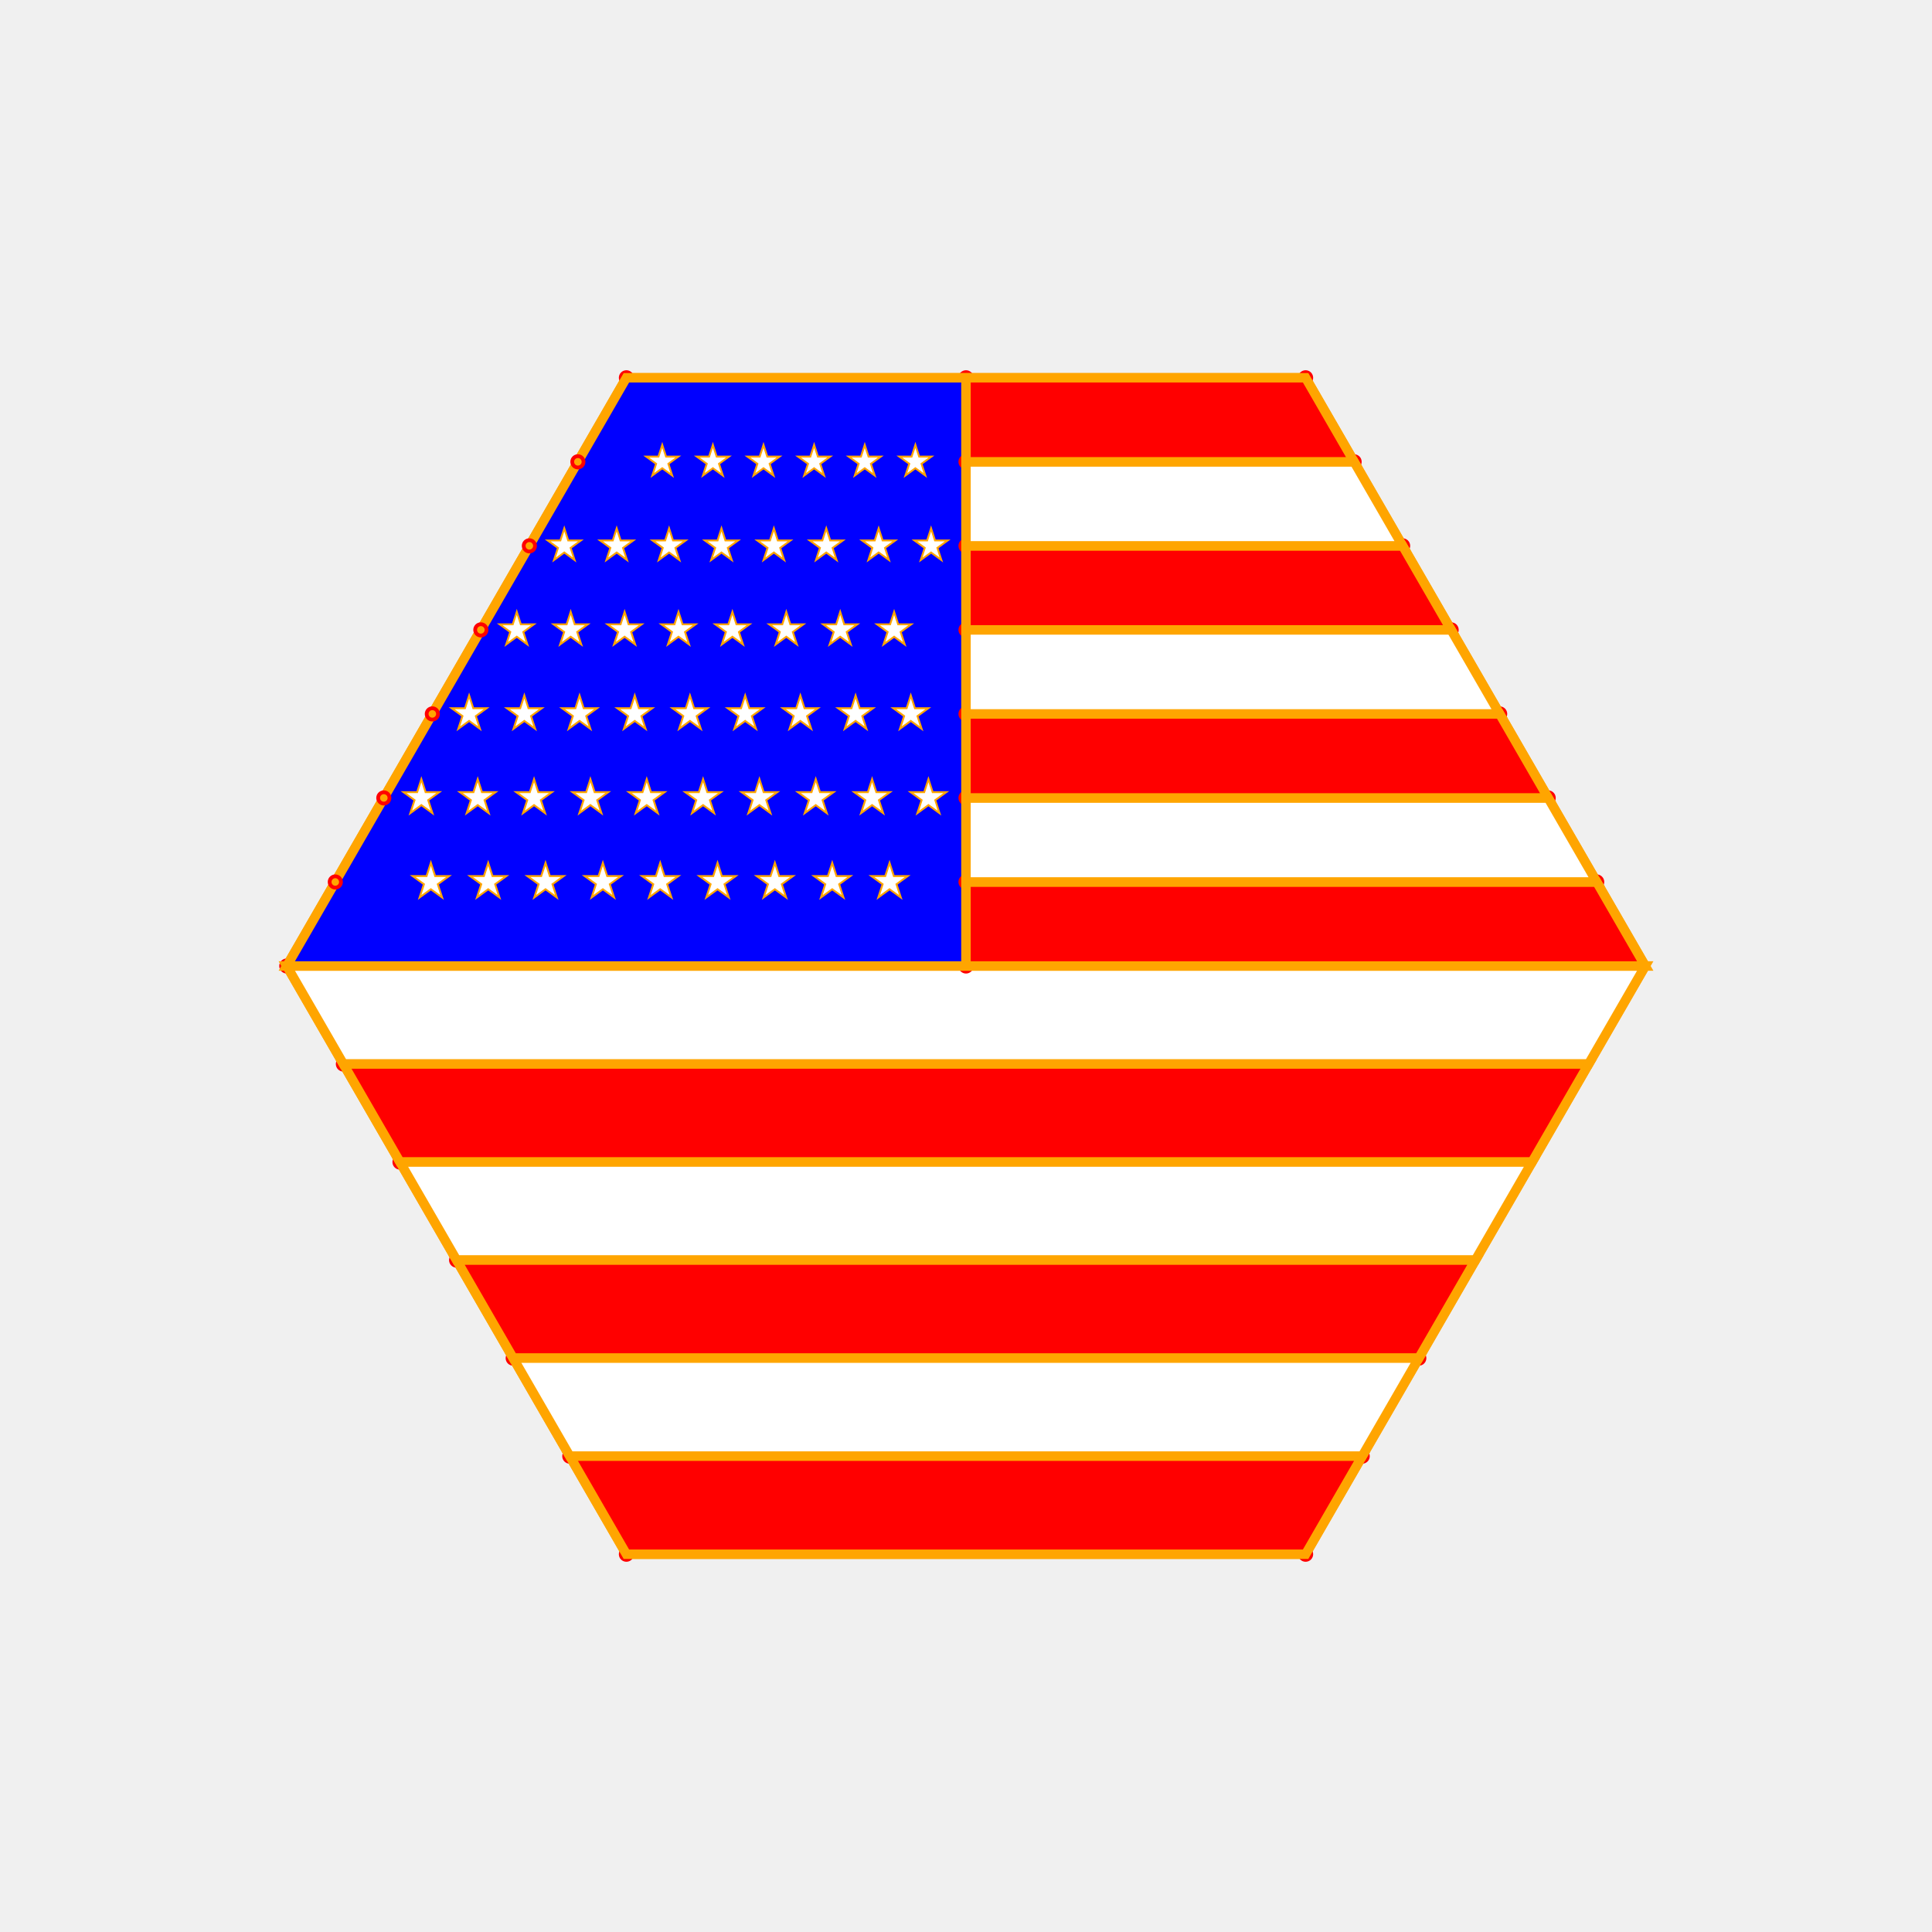
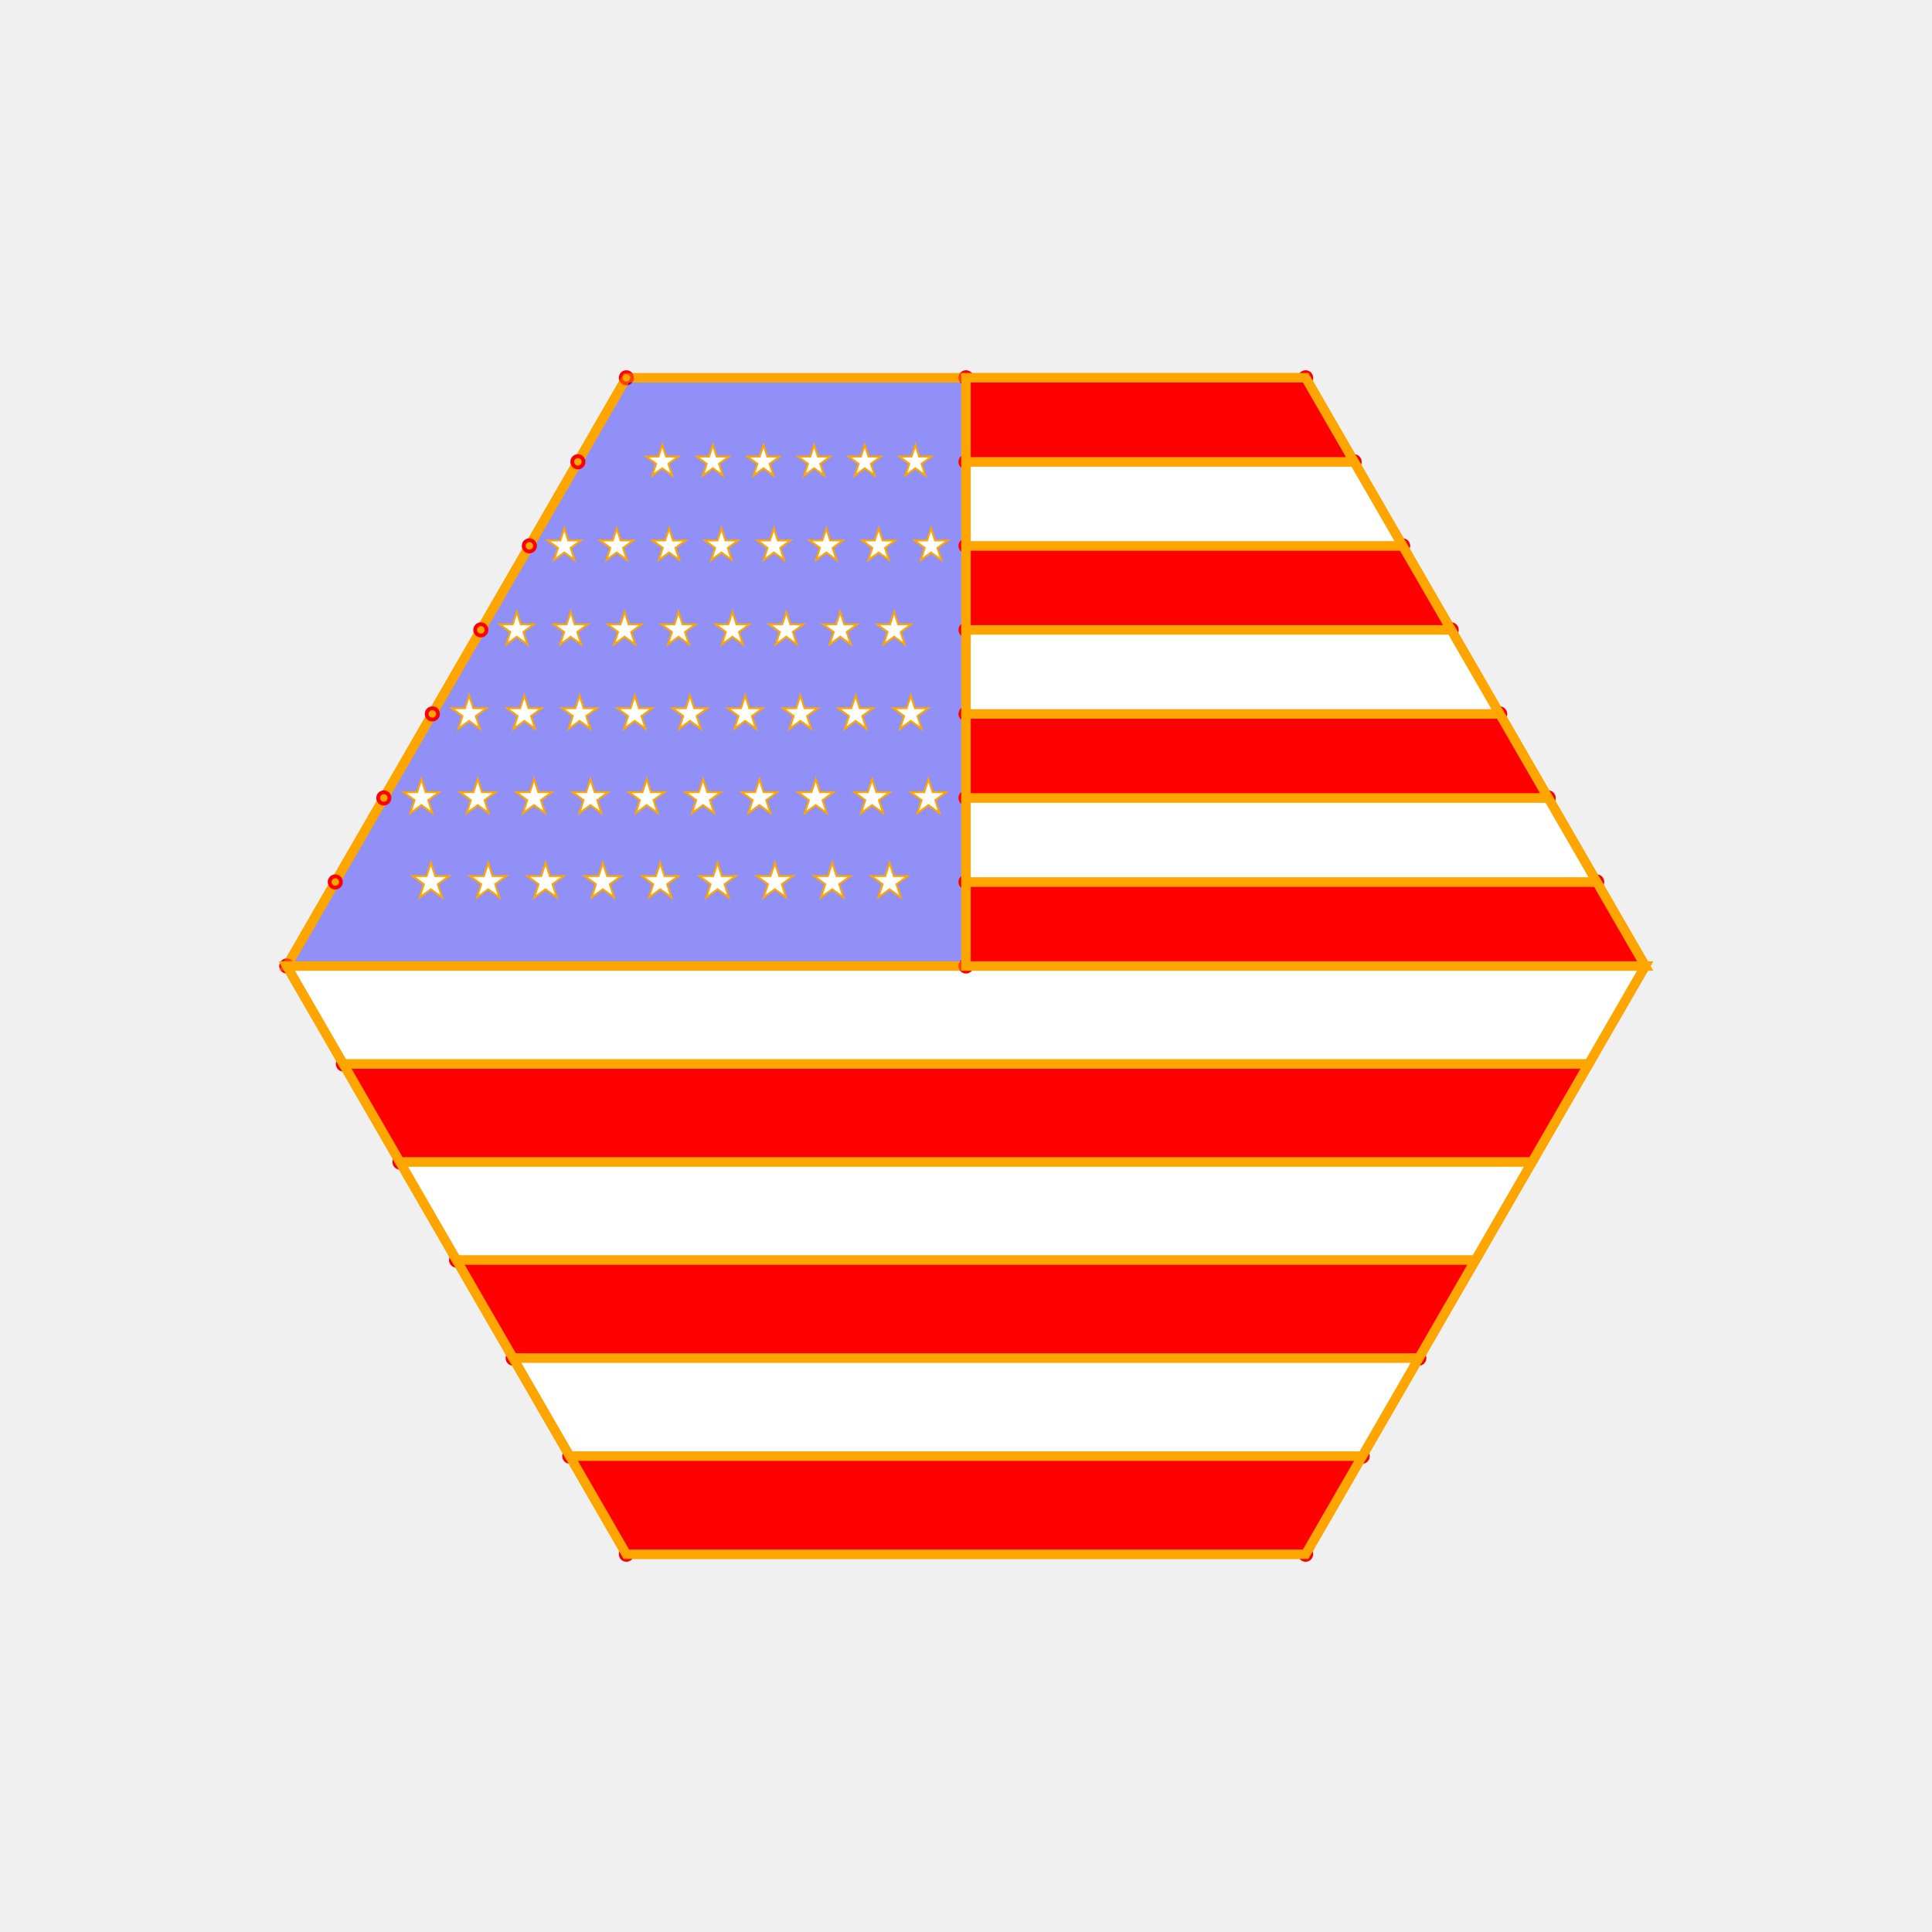
<svg xmlns="http://www.w3.org/2000/svg" width="1024" height="1024" desc="Created by KTab" version="1.2">
-   <path stroke="orange" stroke-width="5" fill="none" d="M 692.0 200.231 L 332.0 200.231 L 152.0 512.0 L 332.0 823.769 L 692.0 823.769 L 872.0 512.0 Z" />
+   <path stroke="orange" stroke-width="5" fill="none" opacity="1.0" d="M 692.0 200.231 L 332.0 200.231 L 152.0 512.0 L 332.0 823.769 L 692.0 823.769 L 872.0 512.0 Z" />
  <circle cx="152.0" cy="512.0" r="3" fill="none" stroke="red" stroke-width="2" />
  <circle cx="692.0" cy="823.769" r="3" fill="none" stroke="red" stroke-width="2" />
  <circle cx="332.0" cy="823.769" r="3" fill="none" stroke="red" stroke-width="2" />
  <circle cx="722" cy="771.808" r="3" fill="none" stroke="red" stroke-width="2" />
  <circle cx="752" cy="719.846" r="3" fill="none" stroke="red" stroke-width="2" />
  <circle cx="302" cy="771.808" r="3" fill="none" stroke="red" stroke-width="2" />
  <circle cx="272" cy="719.846" r="3" fill="none" stroke="red" stroke-width="2" />
  <circle cx="242" cy="667.885" r="3" fill="none" stroke="red" stroke-width="2" />
  <circle cx="212" cy="615.923" r="3" fill="none" stroke="red" stroke-width="2" />
  <circle cx="182" cy="563.962" r="3" fill="none" stroke="red" stroke-width="2" />
-   <path stroke="orange" stroke-width="5" fill="white" d="M 182 563.962 L 842 563.962 L 872.0 512.0 L 152.0 512.0 Z" />
-   <path stroke="orange" stroke-width="5" fill="red" d="M 212 615.923 L 812.0 615.923 L 842 563.962 L 182 563.962 Z" />
-   <path stroke="orange" stroke-width="5" fill="white" d="M 242 667.885 L 782 667.885 L 812.0 615.923 L 212 615.923 Z" />
-   <path stroke="orange" stroke-width="5" fill="red" d="M 272 719.846 L 752 719.846 L 782 667.885 L 242 667.885 Z" />
-   <path stroke="orange" stroke-width="5" fill="white" d="M 302 771.808 L 722 771.808 L 752 719.846 L 272 719.846 Z" />
-   <path stroke="orange" stroke-width="5" fill="red" d="M 332.0 823.769 L 692.0 823.769 L 722 771.808 L 302 771.808 Z" />
+   <path stroke="orange" stroke-width="5" fill="white" opacity="1.0" d="M 182 563.962 L 842 563.962 L 872.0 512.0 L 152.0 512.0 Z" />
+   <path stroke="orange" stroke-width="5" fill="red" opacity="1.0" d="M 212 615.923 L 812.0 615.923 L 842 563.962 L 182 563.962 Z" />
+   <path stroke="orange" stroke-width="5" fill="white" opacity="1.0" d="M 242 667.885 L 782 667.885 L 812.0 615.923 L 212 615.923 Z" />
+   <path stroke="orange" stroke-width="5" fill="red" opacity="1.0" d="M 272 719.846 L 752 719.846 L 782 667.885 L 242 667.885 Z" />
+   <path stroke="orange" stroke-width="5" fill="white" opacity="1.0" d="M 302 771.808 L 722 771.808 L 752 719.846 L 272 719.846 Z" />
+   <path stroke="orange" stroke-width="5" fill="red" opacity="1.0" d="M 332.0 823.769 L 692.0 823.769 L 722 771.808 L 302 771.808 Z" />
  <circle cx="692.0" cy="200.231" r="3" fill="none" stroke="red" stroke-width="2" />
  <circle cx="717.714" cy="244.769" r="3" fill="none" stroke="red" stroke-width="2" />
  <circle cx="743.429" cy="289.308" r="3" fill="none" stroke="red" stroke-width="2" />
  <circle cx="769.143" cy="333.846" r="3" fill="none" stroke="red" stroke-width="2" />
  <circle cx="794.857" cy="378.385" r="3" fill="none" stroke="red" stroke-width="2" />
  <circle cx="820.571" cy="422.923" r="3" fill="none" stroke="red" stroke-width="2" />
  <circle cx="846.286" cy="467.462" r="3" fill="none" stroke="red" stroke-width="2" />
  <circle cx="332.0" cy="200.231" r="3" fill="none" stroke="red" stroke-width="2" />
  <circle cx="512.0" cy="512.0" r="3" fill="none" stroke="red" stroke-width="2" />
  <circle cx="512.0" cy="200.231" r="3" fill="none" stroke="red" stroke-width="2" />
-   <path stroke="orange" stroke-width="5" fill="blue" d="M 512.0 512.0 L 512.0 200.231 L 332.0 200.231 L 152.0 512.0 Z" />
+   <path stroke="orange" stroke-width="5" fill="blue" opacity="0.4" d="M 512.0 512.0 L 512.0 200.231 L 332.0 200.231 L 152.0 512.0 Z" />
  <circle cx="512.0" cy="244.769" r="3" fill="none" stroke="red" stroke-width="2" />
  <circle cx="512.0" cy="289.308" r="3" fill="none" stroke="red" stroke-width="2" />
  <circle cx="512.0" cy="333.846" r="3" fill="none" stroke="red" stroke-width="2" />
  <circle cx="512.0" cy="378.385" r="3" fill="none" stroke="red" stroke-width="2" />
  <circle cx="512" cy="422.923" r="3" fill="none" stroke="red" stroke-width="2" />
  <circle cx="512" cy="467.462" r="3" fill="none" stroke="red" stroke-width="2" />
-   <path stroke="orange" stroke-width="5" fill="red" d="M 872.0 512.0 L 846.286 467.462 L 512 467.462 L 512.0 512.0 Z" />
-   <path stroke="orange" stroke-width="5" fill="white" d="M 846.286 467.462 L 820.571 422.923 L 512 422.923 L 512 467.462 Z" />
-   <path stroke="orange" stroke-width="5" fill="red" d="M 820.571 422.923 L 794.857 378.385 L 512.0 378.385 L 512 422.923 Z" />
-   <path stroke="orange" stroke-width="5" fill="white" d="M 794.857 378.385 L 769.143 333.846 L 512.0 333.846 L 512.0 378.385 Z" />
-   <path stroke="orange" stroke-width="5" fill="red" d="M 769.143 333.846 L 743.429 289.308 L 512.0 289.308 L 512.0 333.846 Z" />
-   <path stroke="orange" stroke-width="5" fill="white" d="M 743.429 289.308 L 717.714 244.769 L 512.0 244.769 L 512.0 289.308 Z" />
-   <path stroke="orange" stroke-width="5" fill="red" d="M 717.714 244.769 L 692.0 200.231 L 512.0 200.231 L 512.0 244.769 Z" />
+   <path stroke="orange" stroke-width="5" fill="red" opacity="1.0" d="M 872.0 512.0 L 846.286 467.462 L 512 467.462 L 512.0 512.0 Z" />
+   <path stroke="orange" stroke-width="5" fill="white" opacity="1.0" d="M 846.286 467.462 L 820.571 422.923 L 512 422.923 L 512 467.462 Z" />
+   <path stroke="orange" stroke-width="5" fill="red" opacity="1.0" d="M 820.571 422.923 L 794.857 378.385 L 512.0 378.385 L 512 422.923 Z" />
+   <path stroke="orange" stroke-width="5" fill="white" opacity="1.0" d="M 794.857 378.385 L 769.143 333.846 L 512.0 333.846 L 512.0 378.385 Z" />
+   <path stroke="orange" stroke-width="5" fill="red" opacity="1.0" d="M 769.143 333.846 L 743.429 289.308 L 512.0 289.308 L 512.0 333.846 Z" />
+   <path stroke="orange" stroke-width="5" fill="white" opacity="1.0" d="M 743.429 289.308 L 717.714 244.769 L 512.0 244.769 L 512.0 289.308 Z" />
+   <path stroke="orange" stroke-width="5" fill="red" opacity="1.0" d="M 717.714 244.769 L 692.0 200.231 L 512.0 200.231 L 512.0 244.769 Z" />
  <circle cx="306.286" cy="244.769" r="3" fill="none" stroke="red" stroke-width="2" />
  <circle cx="280.571" cy="289.308" r="3" fill="none" stroke="red" stroke-width="2" />
  <circle cx="254.857" cy="333.846" r="3" fill="none" stroke="red" stroke-width="2" />
  <circle cx="229.143" cy="378.385" r="3" fill="none" stroke="red" stroke-width="2" />
  <circle cx="203.429" cy="422.923" r="3" fill="none" stroke="red" stroke-width="2" />
  <circle cx="177.714" cy="467.462" r="3" fill="none" stroke="red" stroke-width="2" />
-   <path stroke="orange" stroke-width="1" fill="white" d="M 228.364 457.332 L 226.089 464.331 L 218.73 464.331 L 224.684 468.657 L 222.409 475.657 L 228.364 471.331 L 234.318 475.657 L 232.044 468.657 L 237.998 464.331 L 230.638 464.331 Z" />
-   <path stroke="orange" stroke-width="1" fill="white" d="M 258.753 457.332 L 256.479 464.331 L 249.119 464.331 L 255.073 468.657 L 252.799 475.657 L 258.753 471.331 L 264.707 475.657 L 262.433 468.657 L 268.387 464.331 L 261.028 464.331 Z" />
-   <path stroke="orange" stroke-width="1" fill="white" d="M 289.143 457.332 L 286.869 464.331 L 279.509 464.331 L 285.463 468.657 L 283.189 475.657 L 289.143 471.331 L 295.097 475.657 L 292.823 468.657 L 298.777 464.331 L 291.417 464.331 Z" />
-   <path stroke="orange" stroke-width="1" fill="white" d="M 319.532 457.332 L 317.258 464.331 L 309.898 464.331 L 315.853 468.657 L 313.578 475.657 L 319.532 471.331 L 325.487 475.657 L 323.212 468.657 L 329.167 464.331 L 321.807 464.331 Z" />
-   <path stroke="orange" stroke-width="1" fill="white" d="M 349.922 457.332 L 347.648 464.331 L 340.288 464.331 L 346.242 468.657 L 343.968 475.657 L 349.922 471.331 L 355.876 475.657 L 353.602 468.657 L 359.556 464.331 L 352.196 464.331 Z" />
-   <path stroke="orange" stroke-width="1" fill="white" d="M 380.312 457.332 L 378.037 464.331 L 370.678 464.331 L 376.632 468.657 L 374.358 475.657 L 380.312 471.331 L 386.266 475.657 L 383.992 468.657 L 389.946 464.331 L 382.586 464.331 Z" />
-   <path stroke="orange" stroke-width="1" fill="white" d="M 410.701 457.332 L 408.427 464.331 L 401.067 464.331 L 407.021 468.657 L 404.747 475.657 L 410.701 471.331 L 416.655 475.657 L 414.381 468.657 L 420.335 464.331 L 412.976 464.331 Z" />
-   <path stroke="orange" stroke-width="1" fill="white" d="M 441.091 457.332 L 438.817 464.331 L 431.457 464.331 L 437.411 468.657 L 435.137 475.657 L 441.091 471.331 L 447.045 475.657 L 444.771 468.657 L 450.725 464.331 L 443.365 464.331 Z" />
-   <path stroke="orange" stroke-width="1" fill="white" d="M 471.481 457.332 L 469.206 464.331 L 461.846 464.331 L 467.801 468.657 L 465.526 475.657 L 471.481 471.331 L 477.435 475.657 L 475.16 468.657 L 481.115 464.331 L 473.755 464.331 Z" />
-   <path stroke="orange" stroke-width="1" fill="white" d="M 223.336 412.969 L 221.102 419.847 L 213.87 419.847 L 219.72 424.098 L 217.486 430.976 L 223.336 426.725 L 229.187 430.976 L 226.952 424.098 L 232.803 419.847 L 225.571 419.847 Z" />
-   <path stroke="orange" stroke-width="1" fill="white" d="M 253.198 412.969 L 250.963 419.847 L 243.731 419.847 L 249.582 424.098 L 247.347 430.976 L 253.198 426.725 L 259.049 430.976 L 256.814 424.098 L 262.665 419.847 L 255.433 419.847 Z" />
-   <path stroke="orange" stroke-width="1" fill="white" d="M 283.06 412.969 L 280.825 419.847 L 273.593 419.847 L 279.444 424.098 L 277.209 430.976 L 283.06 426.725 L 288.911 430.976 L 286.676 424.098 L 292.527 419.847 L 285.295 419.847 Z" />
-   <path stroke="orange" stroke-width="1" fill="white" d="M 312.922 412.969 L 310.687 419.847 L 303.455 419.847 L 309.306 424.098 L 307.071 430.976 L 312.922 426.725 L 318.772 430.976 L 316.538 424.098 L 322.388 419.847 L 315.156 419.847 Z" />
-   <path stroke="orange" stroke-width="1" fill="white" d="M 342.783 412.969 L 340.549 419.847 L 333.317 419.847 L 339.167 424.098 L 336.933 430.976 L 342.783 426.725 L 348.634 430.976 L 346.399 424.098 L 352.25 419.847 L 345.018 419.847 Z" />
-   <path stroke="orange" stroke-width="1" fill="white" d="M 372.645 412.969 L 370.41 419.847 L 363.178 419.847 L 369.029 424.098 L 366.794 430.976 L 372.645 426.725 L 378.496 430.976 L 376.261 424.098 L 382.112 419.847 L 374.88 419.847 Z" />
-   <path stroke="orange" stroke-width="1" fill="white" d="M 402.507 412.969 L 400.272 419.847 L 393.04 419.847 L 398.891 424.098 L 396.656 430.976 L 402.507 426.725 L 408.358 430.976 L 406.123 424.098 L 411.974 419.847 L 404.742 419.847 Z" />
-   <path stroke="orange" stroke-width="1" fill="white" d="M 432.369 412.969 L 430.134 419.847 L 422.902 419.847 L 428.753 424.098 L 426.518 430.976 L 432.369 426.725 L 438.219 430.976 L 435.985 424.098 L 441.835 419.847 L 434.603 419.847 Z" />
-   <path stroke="orange" stroke-width="1" fill="white" d="M 462.23 412.969 L 459.996 419.847 L 452.764 419.847 L 458.614 424.098 L 456.38 430.976 L 462.23 426.725 L 468.081 430.976 L 465.846 424.098 L 471.697 419.847 L 464.465 419.847 Z" />
-   <path stroke="orange" stroke-width="1" fill="white" d="M 492.092 412.969 L 489.857 419.847 L 482.625 419.847 L 488.476 424.098 L 486.241 430.976 L 492.092 426.725 L 497.943 430.976 L 495.708 424.098 L 501.559 419.847 L 494.327 419.847 Z" />
-   <path stroke="orange" stroke-width="1" fill="white" d="M 248.65 368.631 L 246.46 375.371 L 239.374 375.371 L 245.107 379.536 L 242.917 386.276 L 248.65 382.11 L 254.383 386.276 L 252.193 379.536 L 257.927 375.371 L 250.84 375.371 Z" />
-   <path stroke="orange" stroke-width="1" fill="white" d="M 277.911 368.631 L 275.721 375.371 L 268.635 375.371 L 274.368 379.536 L 272.178 386.276 L 277.911 382.11 L 283.644 386.276 L 281.455 379.536 L 287.188 375.371 L 280.101 375.371 Z" />
-   <path stroke="orange" stroke-width="1" fill="white" d="M 307.172 368.631 L 304.983 375.371 L 297.896 375.371 L 303.629 379.536 L 301.439 386.276 L 307.172 382.11 L 312.905 386.276 L 310.716 379.536 L 316.449 375.371 L 309.362 375.371 Z" />
-   <path stroke="orange" stroke-width="1" fill="white" d="M 336.433 368.631 L 334.244 375.371 L 327.157 375.371 L 332.89 379.536 L 330.7 386.276 L 336.433 382.11 L 342.167 386.276 L 339.977 379.536 L 345.71 375.371 L 338.623 375.371 Z" />
-   <path stroke="orange" stroke-width="1" fill="white" d="M 365.695 368.631 L 363.505 375.371 L 356.418 375.371 L 362.151 379.536 L 359.962 386.276 L 365.695 382.11 L 371.428 386.276 L 369.238 379.536 L 374.971 375.371 L 367.884 375.371 Z" />
-   <path stroke="orange" stroke-width="1" fill="white" d="M 394.956 368.631 L 392.766 375.371 L 385.679 375.371 L 391.412 379.536 L 389.223 386.276 L 394.956 382.11 L 400.689 386.276 L 398.499 379.536 L 404.232 375.371 L 397.146 375.371 Z" />
-   <path stroke="orange" stroke-width="1" fill="white" d="M 424.217 368.631 L 422.027 375.371 L 414.94 375.371 L 420.674 379.536 L 418.484 386.276 L 424.217 382.11 L 429.95 386.276 L 427.76 379.536 L 433.493 375.371 L 426.407 375.371 Z" />
-   <path stroke="orange" stroke-width="1" fill="white" d="M 453.478 368.631 L 451.288 375.371 L 444.202 375.371 L 449.935 379.536 L 447.745 386.276 L 453.478 382.11 L 459.211 386.276 L 457.021 379.536 L 462.754 375.371 L 455.668 375.371 Z" />
-   <path stroke="orange" stroke-width="1" fill="white" d="M 482.739 368.631 L 480.549 375.371 L 473.463 375.371 L 479.196 379.536 L 477.006 386.276 L 482.739 382.11 L 488.472 386.276 L 486.282 379.536 L 492.015 375.371 L 484.929 375.371 Z" />
-   <path stroke="orange" stroke-width="1" fill="white" d="M 273.905 324.322 L 271.767 330.903 L 264.847 330.903 L 270.445 334.97 L 268.307 341.551 L 273.905 337.484 L 279.503 341.551 L 277.364 334.97 L 282.962 330.903 L 276.043 330.903 Z" />
-   <path stroke="orange" stroke-width="1" fill="white" d="M 302.476 324.322 L 300.338 330.903 L 293.419 330.903 L 299.016 334.97 L 296.878 341.551 L 302.476 337.484 L 308.074 341.551 L 305.936 334.97 L 311.534 330.903 L 304.614 330.903 Z" />
-   <path stroke="orange" stroke-width="1" fill="white" d="M 331.048 324.322 L 328.909 330.903 L 321.99 330.903 L 327.588 334.97 L 325.45 341.551 L 331.048 337.484 L 336.646 341.551 L 334.507 334.97 L 340.105 330.903 L 333.186 330.903 Z" />
-   <path stroke="orange" stroke-width="1" fill="white" d="M 359.619 324.322 L 357.481 330.903 L 350.561 330.903 L 356.159 334.97 L 354.021 341.551 L 359.619 337.484 L 365.217 341.551 L 363.079 334.97 L 368.677 330.903 L 361.757 330.903 Z" />
-   <path stroke="orange" stroke-width="1" fill="white" d="M 388.19 324.322 L 386.052 330.903 L 379.133 330.903 L 384.731 334.97 L 382.593 341.551 L 388.19 337.484 L 393.788 341.551 L 391.65 334.97 L 397.248 330.903 L 390.329 330.903 Z" />
-   <path stroke="orange" stroke-width="1" fill="white" d="M 416.762 324.322 L 414.624 330.903 L 407.704 330.903 L 413.302 334.97 L 411.164 341.551 L 416.762 337.484 L 422.36 341.551 L 420.222 334.97 L 425.82 330.903 L 418.9 330.903 Z" />
-   <path stroke="orange" stroke-width="1" fill="white" d="M 445.333 324.322 L 443.195 330.903 L 436.276 330.903 L 441.874 334.97 L 439.735 341.551 L 445.333 337.484 L 450.931 341.551 L 448.793 334.97 L 454.391 330.903 L 447.472 330.903 Z" />
-   <path stroke="orange" stroke-width="1" fill="white" d="M 473.905 324.322 L 471.767 330.903 L 464.847 330.903 L 470.445 334.97 L 468.307 341.551 L 473.905 337.484 L 479.503 341.551 L 477.364 334.97 L 482.962 330.903 L 476.043 330.903 Z" />
-   <path stroke="orange" stroke-width="1" fill="white" d="M 299.086 280.051 L 297.007 286.447 L 290.282 286.447 L 295.723 290.4 L 293.645 296.797 L 299.086 292.844 L 304.527 296.797 L 302.449 290.4 L 307.89 286.447 L 301.164 286.447 Z" />
-   <path stroke="orange" stroke-width="1" fill="white" d="M 326.857 280.051 L 324.779 286.447 L 318.053 286.447 L 323.494 290.4 L 321.416 296.797 L 326.857 292.844 L 332.298 296.797 L 330.22 290.4 L 335.661 286.447 L 328.936 286.447 Z" />
-   <path stroke="orange" stroke-width="1" fill="white" d="M 354.629 280.051 L 352.55 286.447 L 345.825 286.447 L 351.266 290.4 L 349.187 296.797 L 354.629 292.844 L 360.07 296.797 L 357.991 290.4 L 363.433 286.447 L 356.707 286.447 Z" />
-   <path stroke="orange" stroke-width="1" fill="white" d="M 382.4 280.051 L 380.322 286.447 L 373.596 286.447 L 379.037 290.4 L 376.959 296.797 L 382.4 292.844 L 387.841 296.797 L 385.763 290.4 L 391.204 286.447 L 384.478 286.447 Z" />
-   <path stroke="orange" stroke-width="1" fill="white" d="M 410.171 280.051 L 408.093 286.447 L 401.367 286.447 L 406.809 290.4 L 404.73 296.797 L 410.171 292.844 L 415.613 296.797 L 413.534 290.4 L 418.975 286.447 L 412.25 286.447 Z" />
-   <path stroke="orange" stroke-width="1" fill="white" d="M 437.943 280.051 L 435.864 286.447 L 429.139 286.447 L 434.58 290.4 L 432.502 296.797 L 437.943 292.844 L 443.384 296.797 L 441.306 290.4 L 446.747 286.447 L 440.021 286.447 Z" />
-   <path stroke="orange" stroke-width="1" fill="white" d="M 465.714 280.051 L 463.636 286.447 L 456.91 286.447 L 462.351 290.4 L 460.273 296.797 L 465.714 292.844 L 471.155 296.797 L 469.077 290.4 L 474.518 286.447 L 467.793 286.447 Z" />
-   <path stroke="orange" stroke-width="1" fill="white" d="M 493.486 280.051 L 491.407 286.447 L 484.682 286.447 L 490.123 290.4 L 488.045 296.797 L 493.486 292.844 L 498.927 296.797 L 496.849 290.4 L 502.29 286.447 L 495.564 286.447 Z" />
-   <path stroke="orange" stroke-width="1" fill="white" d="M 351.006 235.825 L 348.998 242.005 L 342.5 242.005 L 347.757 245.825 L 345.749 252.005 L 351.006 248.186 L 356.263 252.005 L 354.255 245.825 L 359.513 242.005 L 353.014 242.005 Z" />
-   <path stroke="orange" stroke-width="1" fill="white" d="M 377.839 235.825 L 375.83 242.005 L 369.332 242.005 L 374.589 245.825 L 372.581 252.005 L 377.839 248.186 L 383.096 252.005 L 381.088 245.825 L 386.345 242.005 L 379.847 242.005 Z" />
-   <path stroke="orange" stroke-width="1" fill="white" d="M 404.671 235.825 L 402.663 242.005 L 396.164 242.005 L 401.422 245.825 L 399.414 252.005 L 404.671 248.186 L 409.928 252.005 L 407.92 245.825 L 413.177 242.005 L 406.679 242.005 Z" />
-   <path stroke="orange" stroke-width="1" fill="white" d="M 431.503 235.825 L 429.495 242.005 L 422.997 242.005 L 428.254 245.825 L 426.246 252.005 L 431.503 248.186 L 436.76 252.005 L 434.752 245.825 L 440.009 242.005 L 433.511 242.005 Z" />
-   <path stroke="orange" stroke-width="1" fill="white" d="M 458.335 235.825 L 456.327 242.005 L 449.829 242.005 L 455.086 245.825 L 453.078 252.005 L 458.335 248.186 L 463.593 252.005 L 461.585 245.825 L 466.842 242.005 L 460.343 242.005 Z" />
-   <path stroke="orange" stroke-width="1" fill="white" d="M 485.168 235.825 L 483.16 242.005 L 476.661 242.005 L 481.919 245.825 L 479.91 252.005 L 485.168 248.186 L 490.425 252.005 L 488.417 245.825 L 493.674 242.005 L 487.176 242.005 Z" />
+   <path stroke="orange" stroke-width="1" fill="white" opacity="1.0" d="M 228.364 457.332 L 226.089 464.331 L 218.73 464.331 L 224.684 468.657 L 222.409 475.657 L 228.364 471.331 L 234.318 475.657 L 232.044 468.657 L 237.998 464.331 L 230.638 464.331 Z" />
+   <path stroke="orange" stroke-width="1" fill="white" opacity="1.0" d="M 258.753 457.332 L 256.479 464.331 L 249.119 464.331 L 255.073 468.657 L 252.799 475.657 L 258.753 471.331 L 264.707 475.657 L 262.433 468.657 L 268.387 464.331 L 261.028 464.331 Z" />
+   <path stroke="orange" stroke-width="1" fill="white" opacity="1.0" d="M 289.143 457.332 L 286.869 464.331 L 279.509 464.331 L 285.463 468.657 L 283.189 475.657 L 289.143 471.331 L 295.097 475.657 L 292.823 468.657 L 298.777 464.331 L 291.417 464.331 Z" />
+   <path stroke="orange" stroke-width="1" fill="white" opacity="1.0" d="M 319.532 457.332 L 317.258 464.331 L 309.898 464.331 L 315.853 468.657 L 313.578 475.657 L 319.532 471.331 L 325.487 475.657 L 323.212 468.657 L 329.167 464.331 L 321.807 464.331 Z" />
+   <path stroke="orange" stroke-width="1" fill="white" opacity="1.0" d="M 349.922 457.332 L 347.648 464.331 L 340.288 464.331 L 346.242 468.657 L 343.968 475.657 L 349.922 471.331 L 355.876 475.657 L 353.602 468.657 L 359.556 464.331 L 352.196 464.331 Z" />
+   <path stroke="orange" stroke-width="1" fill="white" opacity="1.0" d="M 380.312 457.332 L 378.037 464.331 L 370.678 464.331 L 376.632 468.657 L 374.358 475.657 L 380.312 471.331 L 386.266 475.657 L 383.992 468.657 L 389.946 464.331 L 382.586 464.331 Z" />
+   <path stroke="orange" stroke-width="1" fill="white" opacity="1.0" d="M 410.701 457.332 L 408.427 464.331 L 401.067 464.331 L 407.021 468.657 L 404.747 475.657 L 410.701 471.331 L 416.655 475.657 L 414.381 468.657 L 420.335 464.331 L 412.976 464.331 Z" />
+   <path stroke="orange" stroke-width="1" fill="white" opacity="1.0" d="M 441.091 457.332 L 438.817 464.331 L 431.457 464.331 L 437.411 468.657 L 435.137 475.657 L 441.091 471.331 L 447.045 475.657 L 444.771 468.657 L 450.725 464.331 L 443.365 464.331 Z" />
+   <path stroke="orange" stroke-width="1" fill="white" opacity="1.0" d="M 471.481 457.332 L 469.206 464.331 L 461.846 464.331 L 467.801 468.657 L 465.526 475.657 L 471.481 471.331 L 477.435 475.657 L 475.16 468.657 L 481.115 464.331 L 473.755 464.331 Z" />
+   <path stroke="orange" stroke-width="1" fill="white" opacity="1.0" d="M 223.336 412.969 L 221.102 419.847 L 213.87 419.847 L 219.72 424.098 L 217.486 430.976 L 223.336 426.725 L 229.187 430.976 L 226.952 424.098 L 232.803 419.847 L 225.571 419.847 Z" />
+   <path stroke="orange" stroke-width="1" fill="white" opacity="1.0" d="M 253.198 412.969 L 250.963 419.847 L 243.731 419.847 L 249.582 424.098 L 247.347 430.976 L 253.198 426.725 L 259.049 430.976 L 256.814 424.098 L 262.665 419.847 L 255.433 419.847 Z" />
+   <path stroke="orange" stroke-width="1" fill="white" opacity="1.0" d="M 283.06 412.969 L 280.825 419.847 L 273.593 419.847 L 279.444 424.098 L 277.209 430.976 L 283.06 426.725 L 288.911 430.976 L 286.676 424.098 L 292.527 419.847 L 285.295 419.847 Z" />
+   <path stroke="orange" stroke-width="1" fill="white" opacity="1.0" d="M 312.922 412.969 L 310.687 419.847 L 303.455 419.847 L 309.306 424.098 L 307.071 430.976 L 312.922 426.725 L 318.772 430.976 L 316.538 424.098 L 322.388 419.847 L 315.156 419.847 Z" />
+   <path stroke="orange" stroke-width="1" fill="white" opacity="1.0" d="M 342.783 412.969 L 340.549 419.847 L 333.317 419.847 L 339.167 424.098 L 336.933 430.976 L 342.783 426.725 L 348.634 430.976 L 346.399 424.098 L 352.25 419.847 L 345.018 419.847 Z" />
+   <path stroke="orange" stroke-width="1" fill="white" opacity="1.0" d="M 372.645 412.969 L 370.41 419.847 L 363.178 419.847 L 369.029 424.098 L 366.794 430.976 L 372.645 426.725 L 378.496 430.976 L 376.261 424.098 L 382.112 419.847 L 374.88 419.847 Z" />
+   <path stroke="orange" stroke-width="1" fill="white" opacity="1.0" d="M 402.507 412.969 L 400.272 419.847 L 393.04 419.847 L 398.891 424.098 L 396.656 430.976 L 402.507 426.725 L 408.358 430.976 L 406.123 424.098 L 411.974 419.847 L 404.742 419.847 Z" />
+   <path stroke="orange" stroke-width="1" fill="white" opacity="1.0" d="M 432.369 412.969 L 430.134 419.847 L 422.902 419.847 L 428.753 424.098 L 426.518 430.976 L 432.369 426.725 L 438.219 430.976 L 435.985 424.098 L 441.835 419.847 L 434.603 419.847 Z" />
+   <path stroke="orange" stroke-width="1" fill="white" opacity="1.0" d="M 462.23 412.969 L 459.996 419.847 L 452.764 419.847 L 458.614 424.098 L 456.38 430.976 L 462.23 426.725 L 468.081 430.976 L 465.846 424.098 L 471.697 419.847 L 464.465 419.847 Z" />
+   <path stroke="orange" stroke-width="1" fill="white" opacity="1.0" d="M 492.092 412.969 L 489.857 419.847 L 482.625 419.847 L 488.476 424.098 L 486.241 430.976 L 492.092 426.725 L 497.943 430.976 L 495.708 424.098 L 501.559 419.847 L 494.327 419.847 Z" />
+   <path stroke="orange" stroke-width="1" fill="white" opacity="1.0" d="M 248.65 368.631 L 246.46 375.371 L 239.374 375.371 L 245.107 379.536 L 242.917 386.276 L 248.65 382.11 L 254.383 386.276 L 252.193 379.536 L 257.927 375.371 L 250.84 375.371 Z" />
+   <path stroke="orange" stroke-width="1" fill="white" opacity="1.0" d="M 277.911 368.631 L 275.721 375.371 L 268.635 375.371 L 274.368 379.536 L 272.178 386.276 L 277.911 382.11 L 283.644 386.276 L 281.455 379.536 L 287.188 375.371 L 280.101 375.371 Z" />
+   <path stroke="orange" stroke-width="1" fill="white" opacity="1.0" d="M 307.172 368.631 L 304.983 375.371 L 297.896 375.371 L 303.629 379.536 L 301.439 386.276 L 307.172 382.11 L 312.905 386.276 L 310.716 379.536 L 316.449 375.371 L 309.362 375.371 Z" />
+   <path stroke="orange" stroke-width="1" fill="white" opacity="1.0" d="M 336.433 368.631 L 334.244 375.371 L 327.157 375.371 L 332.89 379.536 L 330.7 386.276 L 336.433 382.11 L 342.167 386.276 L 339.977 379.536 L 345.71 375.371 L 338.623 375.371 Z" />
+   <path stroke="orange" stroke-width="1" fill="white" opacity="1.0" d="M 365.695 368.631 L 363.505 375.371 L 356.418 375.371 L 362.151 379.536 L 359.962 386.276 L 365.695 382.11 L 371.428 386.276 L 369.238 379.536 L 374.971 375.371 L 367.884 375.371 Z" />
+   <path stroke="orange" stroke-width="1" fill="white" opacity="1.0" d="M 394.956 368.631 L 392.766 375.371 L 385.679 375.371 L 391.412 379.536 L 389.223 386.276 L 394.956 382.11 L 400.689 386.276 L 398.499 379.536 L 404.232 375.371 L 397.146 375.371 Z" />
+   <path stroke="orange" stroke-width="1" fill="white" opacity="1.0" d="M 424.217 368.631 L 422.027 375.371 L 414.94 375.371 L 420.674 379.536 L 418.484 386.276 L 424.217 382.11 L 429.95 386.276 L 427.76 379.536 L 433.493 375.371 L 426.407 375.371 Z" />
+   <path stroke="orange" stroke-width="1" fill="white" opacity="1.0" d="M 453.478 368.631 L 451.288 375.371 L 444.202 375.371 L 449.935 379.536 L 447.745 386.276 L 453.478 382.11 L 459.211 386.276 L 457.021 379.536 L 462.754 375.371 L 455.668 375.371 Z" />
+   <path stroke="orange" stroke-width="1" fill="white" opacity="1.0" d="M 482.739 368.631 L 480.549 375.371 L 473.463 375.371 L 479.196 379.536 L 477.006 386.276 L 482.739 382.11 L 488.472 386.276 L 486.282 379.536 L 492.015 375.371 L 484.929 375.371 Z" />
+   <path stroke="orange" stroke-width="1" fill="white" opacity="1.0" d="M 273.905 324.322 L 271.767 330.903 L 264.847 330.903 L 270.445 334.97 L 268.307 341.551 L 273.905 337.484 L 279.503 341.551 L 277.364 334.97 L 282.962 330.903 L 276.043 330.903 Z" />
+   <path stroke="orange" stroke-width="1" fill="white" opacity="1.0" d="M 302.476 324.322 L 300.338 330.903 L 293.419 330.903 L 299.016 334.97 L 296.878 341.551 L 302.476 337.484 L 308.074 341.551 L 305.936 334.97 L 311.534 330.903 L 304.614 330.903 Z" />
+   <path stroke="orange" stroke-width="1" fill="white" opacity="1.0" d="M 331.048 324.322 L 328.909 330.903 L 321.99 330.903 L 327.588 334.97 L 325.45 341.551 L 331.048 337.484 L 336.646 341.551 L 334.507 334.97 L 340.105 330.903 L 333.186 330.903 Z" />
+   <path stroke="orange" stroke-width="1" fill="white" opacity="1.0" d="M 359.619 324.322 L 357.481 330.903 L 350.561 330.903 L 356.159 334.97 L 354.021 341.551 L 359.619 337.484 L 365.217 341.551 L 363.079 334.97 L 368.677 330.903 L 361.757 330.903 Z" />
+   <path stroke="orange" stroke-width="1" fill="white" opacity="1.0" d="M 388.19 324.322 L 386.052 330.903 L 379.133 330.903 L 384.731 334.97 L 382.593 341.551 L 388.19 337.484 L 393.788 341.551 L 391.65 334.97 L 397.248 330.903 L 390.329 330.903 Z" />
+   <path stroke="orange" stroke-width="1" fill="white" opacity="1.0" d="M 416.762 324.322 L 414.624 330.903 L 407.704 330.903 L 413.302 334.97 L 411.164 341.551 L 416.762 337.484 L 422.36 341.551 L 420.222 334.97 L 425.82 330.903 L 418.9 330.903 Z" />
+   <path stroke="orange" stroke-width="1" fill="white" opacity="1.0" d="M 445.333 324.322 L 443.195 330.903 L 436.276 330.903 L 441.874 334.97 L 439.735 341.551 L 445.333 337.484 L 450.931 341.551 L 448.793 334.97 L 454.391 330.903 L 447.472 330.903 Z" />
+   <path stroke="orange" stroke-width="1" fill="white" opacity="1.0" d="M 473.905 324.322 L 471.767 330.903 L 464.847 330.903 L 470.445 334.97 L 468.307 341.551 L 473.905 337.484 L 479.503 341.551 L 477.364 334.97 L 482.962 330.903 L 476.043 330.903 Z" />
+   <path stroke="orange" stroke-width="1" fill="white" opacity="1.0" d="M 299.086 280.051 L 297.007 286.447 L 290.282 286.447 L 295.723 290.4 L 293.645 296.797 L 299.086 292.844 L 304.527 296.797 L 302.449 290.4 L 307.89 286.447 L 301.164 286.447 Z" />
+   <path stroke="orange" stroke-width="1" fill="white" opacity="1.0" d="M 326.857 280.051 L 324.779 286.447 L 318.053 286.447 L 323.494 290.4 L 321.416 296.797 L 326.857 292.844 L 332.298 296.797 L 330.22 290.4 L 335.661 286.447 L 328.936 286.447 Z" />
+   <path stroke="orange" stroke-width="1" fill="white" opacity="1.0" d="M 354.629 280.051 L 352.55 286.447 L 345.825 286.447 L 351.266 290.4 L 349.187 296.797 L 354.629 292.844 L 360.07 296.797 L 357.991 290.4 L 363.433 286.447 L 356.707 286.447 Z" />
+   <path stroke="orange" stroke-width="1" fill="white" opacity="1.0" d="M 382.4 280.051 L 380.322 286.447 L 373.596 286.447 L 379.037 290.4 L 376.959 296.797 L 382.4 292.844 L 387.841 296.797 L 385.763 290.4 L 391.204 286.447 L 384.478 286.447 Z" />
+   <path stroke="orange" stroke-width="1" fill="white" opacity="1.0" d="M 410.171 280.051 L 408.093 286.447 L 401.367 286.447 L 406.809 290.4 L 404.73 296.797 L 410.171 292.844 L 415.613 296.797 L 413.534 290.4 L 418.975 286.447 L 412.25 286.447 Z" />
+   <path stroke="orange" stroke-width="1" fill="white" opacity="1.0" d="M 437.943 280.051 L 435.864 286.447 L 429.139 286.447 L 434.58 290.4 L 432.502 296.797 L 437.943 292.844 L 443.384 296.797 L 441.306 290.4 L 446.747 286.447 L 440.021 286.447 Z" />
+   <path stroke="orange" stroke-width="1" fill="white" opacity="1.0" d="M 465.714 280.051 L 463.636 286.447 L 456.91 286.447 L 462.351 290.4 L 460.273 296.797 L 465.714 292.844 L 471.155 296.797 L 469.077 290.4 L 474.518 286.447 L 467.793 286.447 Z" />
+   <path stroke="orange" stroke-width="1" fill="white" opacity="1.0" d="M 493.486 280.051 L 491.407 286.447 L 484.682 286.447 L 490.123 290.4 L 488.045 296.797 L 493.486 292.844 L 498.927 296.797 L 496.849 290.4 L 502.29 286.447 L 495.564 286.447 Z" />
+   <path stroke="orange" stroke-width="1" fill="white" opacity="1.0" d="M 351.006 235.825 L 348.998 242.005 L 342.5 242.005 L 347.757 245.825 L 345.749 252.005 L 351.006 248.186 L 356.263 252.005 L 354.255 245.825 L 359.513 242.005 L 353.014 242.005 Z" />
+   <path stroke="orange" stroke-width="1" fill="white" opacity="1.0" d="M 377.839 235.825 L 375.83 242.005 L 369.332 242.005 L 374.589 245.825 L 372.581 252.005 L 377.839 248.186 L 383.096 252.005 L 381.088 245.825 L 386.345 242.005 L 379.847 242.005 Z" />
+   <path stroke="orange" stroke-width="1" fill="white" opacity="1.0" d="M 404.671 235.825 L 402.663 242.005 L 396.164 242.005 L 401.422 245.825 L 399.414 252.005 L 404.671 248.186 L 409.928 252.005 L 407.92 245.825 L 413.177 242.005 L 406.679 242.005 Z" />
+   <path stroke="orange" stroke-width="1" fill="white" opacity="1.0" d="M 431.503 235.825 L 429.495 242.005 L 422.997 242.005 L 428.254 245.825 L 426.246 252.005 L 431.503 248.186 L 436.76 252.005 L 434.752 245.825 L 440.009 242.005 L 433.511 242.005 Z" />
+   <path stroke="orange" stroke-width="1" fill="white" opacity="1.0" d="M 458.335 235.825 L 456.327 242.005 L 449.829 242.005 L 455.086 245.825 L 453.078 252.005 L 458.335 248.186 L 463.593 252.005 L 461.585 245.825 L 466.842 242.005 L 460.343 242.005 Z" />
+   <path stroke="orange" stroke-width="1" fill="white" opacity="1.0" d="M 485.168 235.825 L 483.16 242.005 L 476.661 242.005 L 481.919 245.825 L 479.91 252.005 L 485.168 248.186 L 490.425 252.005 L 488.417 245.825 L 493.674 242.005 L 487.176 242.005 Z" />
</svg>
